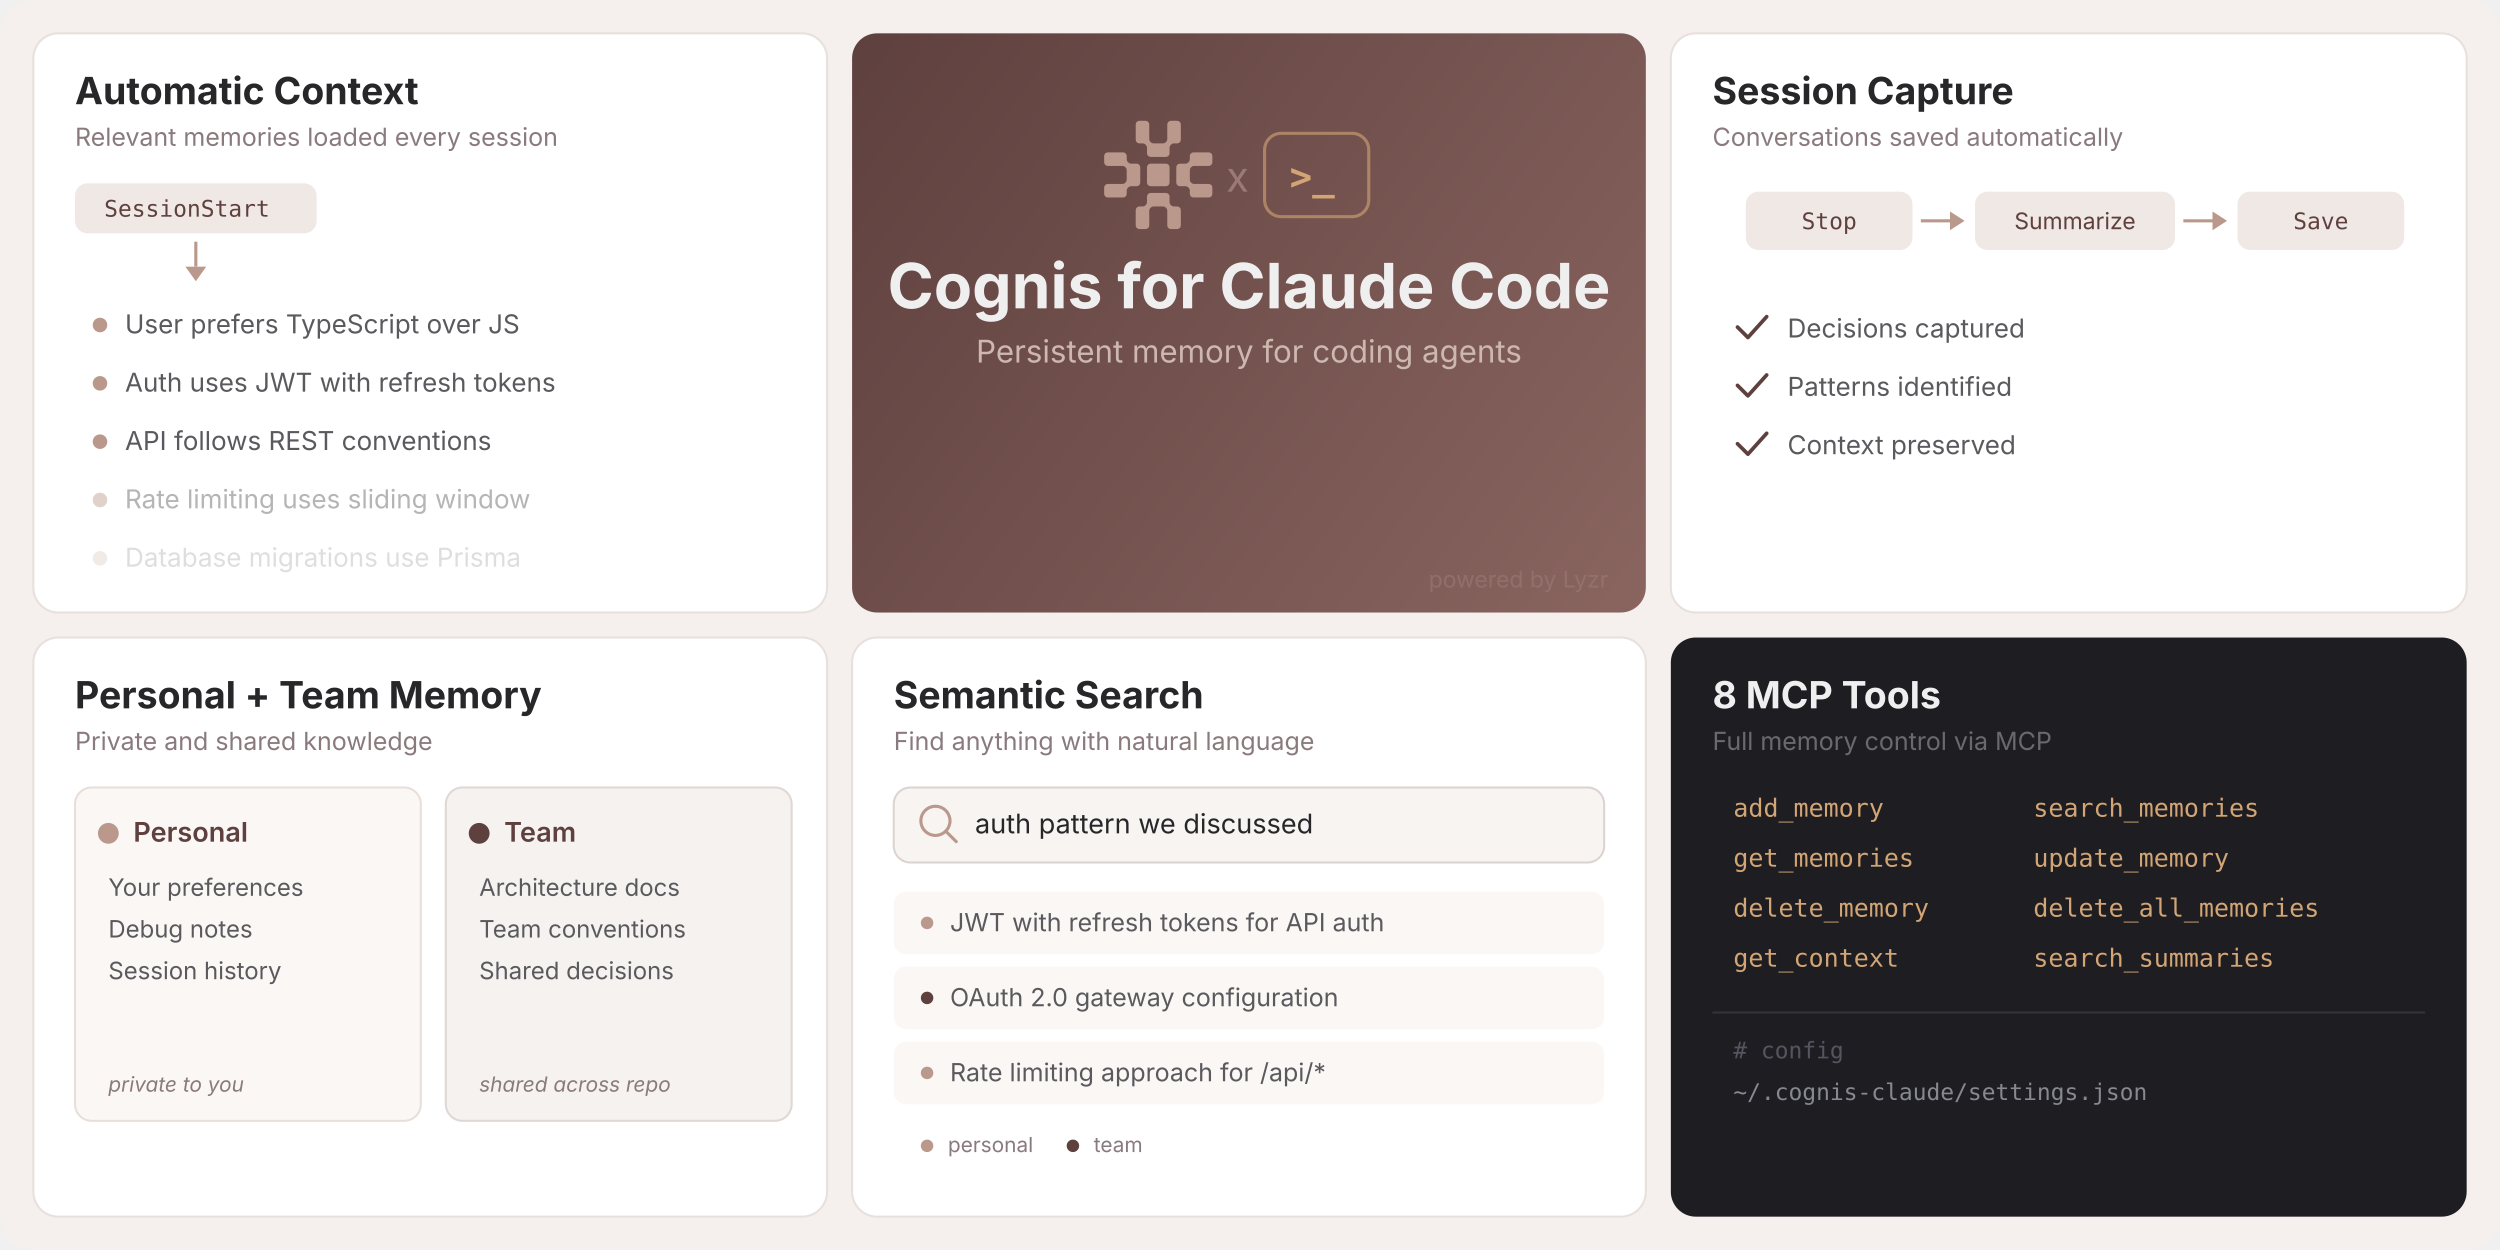
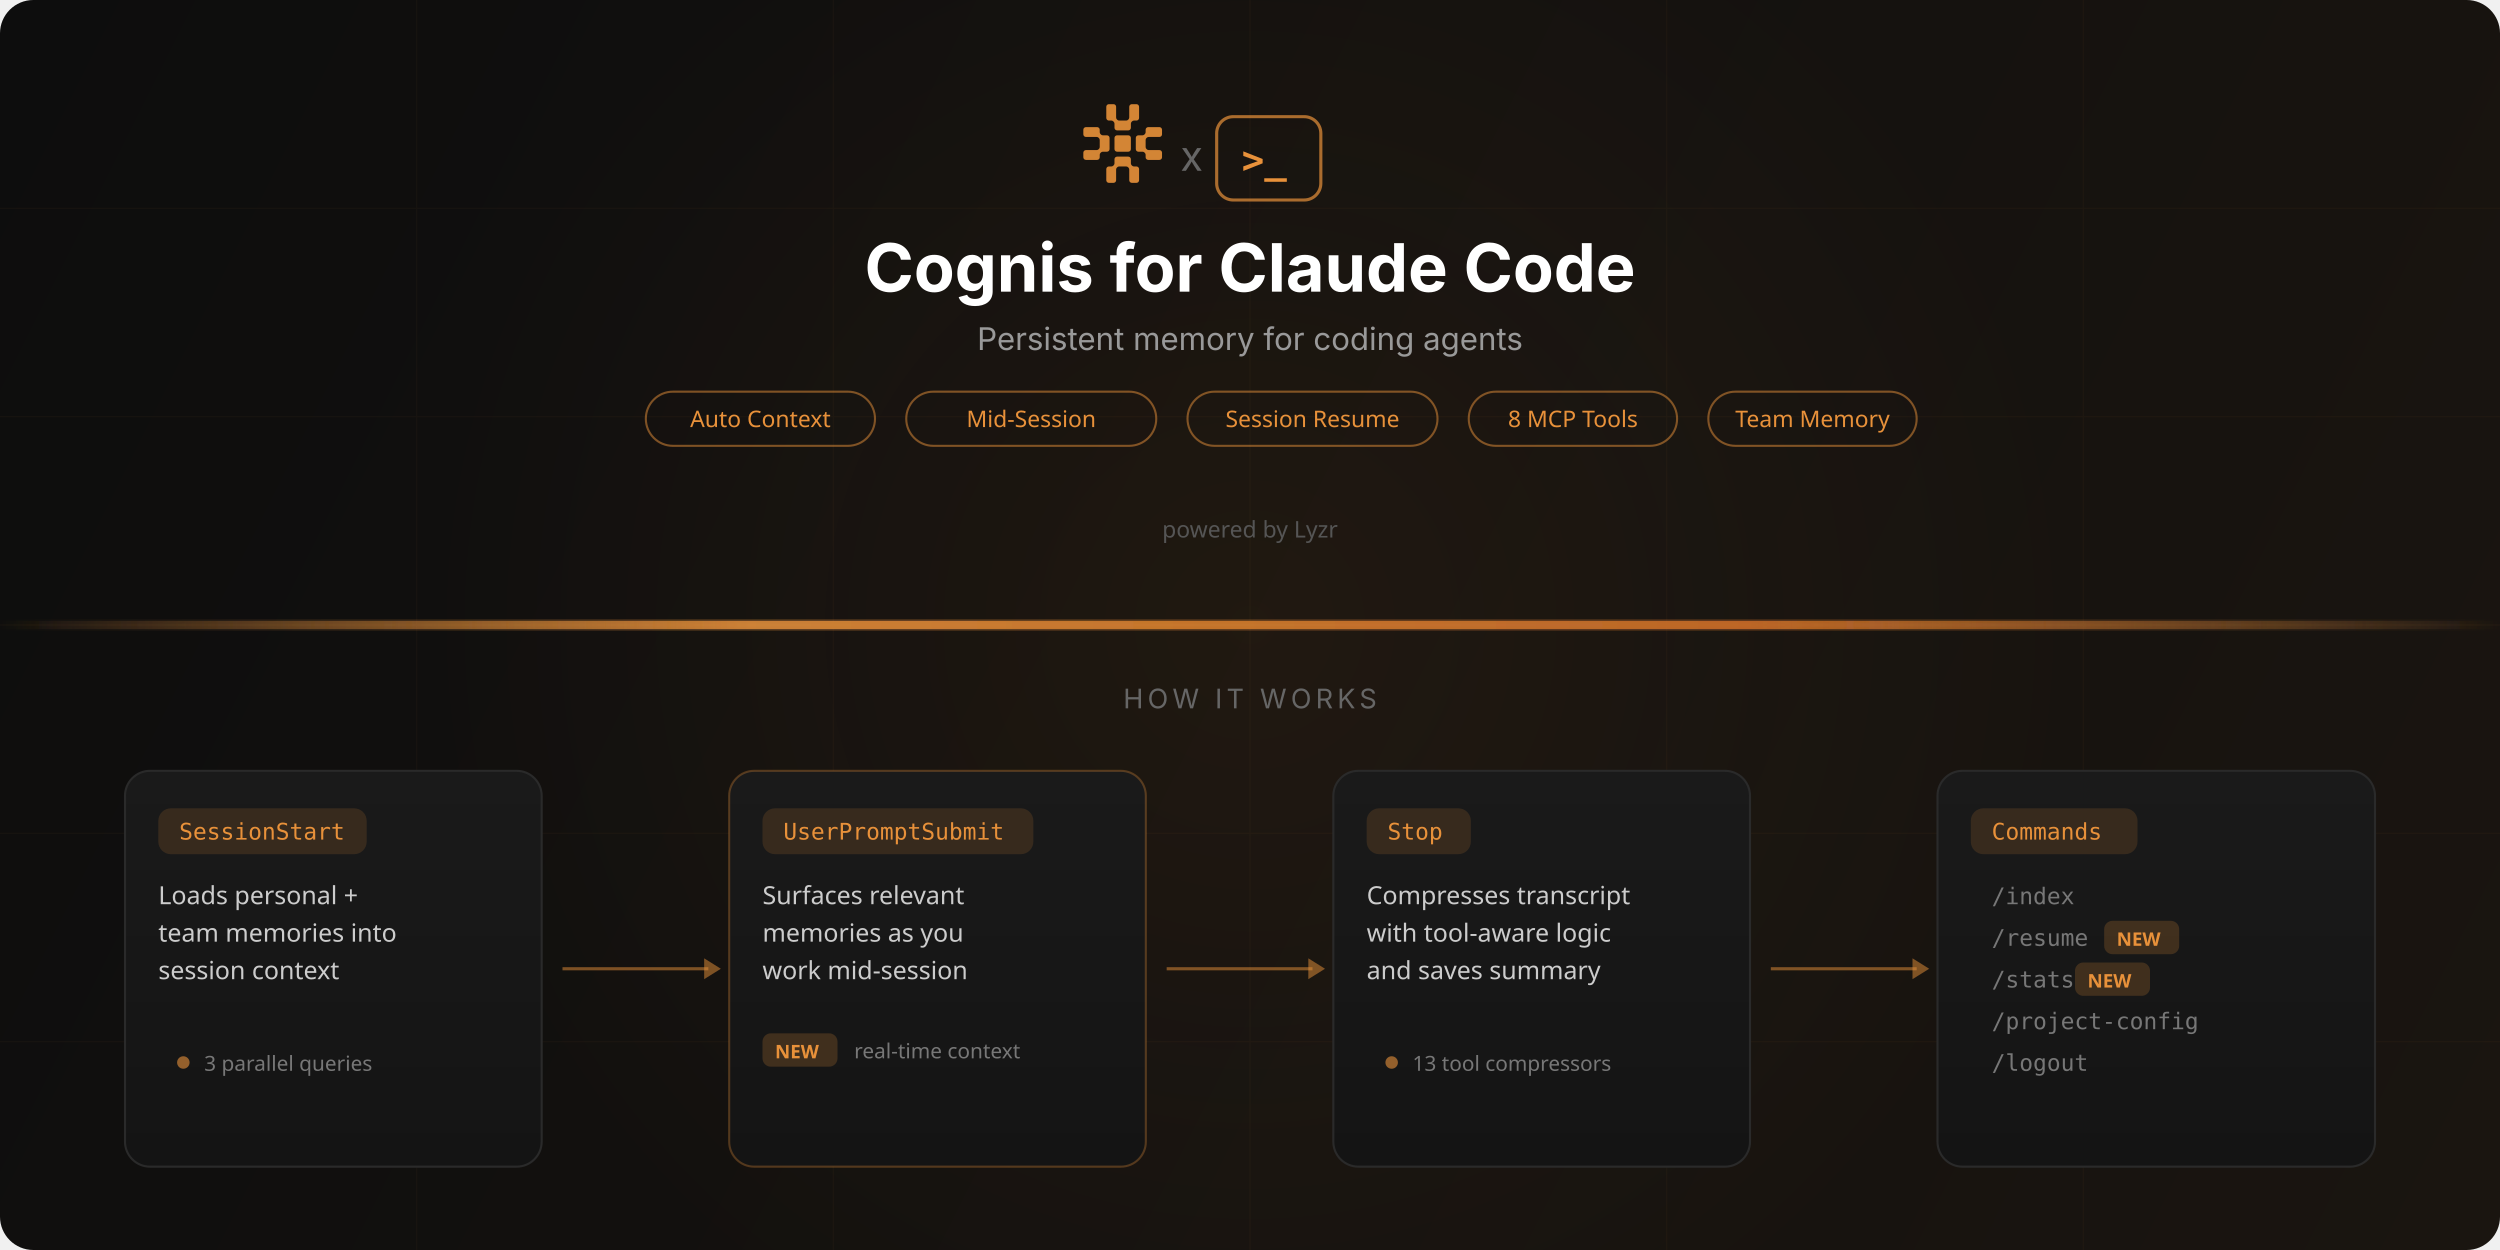
<svg xmlns="http://www.w3.org/2000/svg" width="1200" height="600" viewBox="0 0 1200 600" fill="none">
  <defs>
-     <linearGradient id="hero-bg" x1="409" y1="16" x2="790" y2="294" gradientUnits="userSpaceOnUse">
-       <stop offset="0%" stop-color="#5E403E" />
-       <stop offset="100%" stop-color="#8A6560" />
+     <linearGradient id="bg-grad" x1="0" y1="0" x2="1200" y2="600" gradientUnits="userSpaceOnUse">
+       <stop offset="0%" stop-color="#0D0D0D" />
+       <stop offset="100%" stop-color="#1A1510" />
    </linearGradient>
+     <linearGradient id="glow-line" x1="0" y1="0" x2="1200" y2="0" gradientUnits="userSpaceOnUse">
+       <stop offset="0%" stop-color="#E8913A" stop-opacity="0" />
+       <stop offset="30%" stop-color="#E8913A" stop-opacity="0.8" />
+       <stop offset="70%" stop-color="#D4722A" stop-opacity="0.8" />
+       <stop offset="100%" stop-color="#E8913A" stop-opacity="0" />
+     </linearGradient>
+     <linearGradient id="card-bg" x1="0" y1="0" x2="0" y2="1" gradientUnits="objectBoundingBox">
+       <stop offset="0%" stop-color="#1A1A1A" />
+       <stop offset="100%" stop-color="#141414" />
+     </linearGradient>
+     <radialGradient id="orange-glow" cx="600" cy="300" r="400" gradientUnits="userSpaceOnUse">
+       <stop offset="0%" stop-color="#E8913A" stop-opacity="0.06" />
+       <stop offset="100%" stop-color="#E8913A" stop-opacity="0" />
+     </radialGradient>
+     <filter id="glow" x="-20%" y="-20%" width="140%" height="140%">
+       <feGaussianBlur stdDeviation="3" result="blur" />
+       <feMerge>
+         <feMergeNode in="blur" />
+         <feMergeNode in="SourceGraphic" />
+       </feMerge>
+     </filter>
  </defs>
-   <rect width="1200" height="600" rx="16" fill="#F5F0ED" />
-   <rect x="16" y="16" width="381" height="278" rx="12" fill="#FFFFFF" stroke="#E8E0DC" stroke-width="1" />
-   <text x="36" y="50" font-family="system-ui, -apple-system, 'Segoe UI', sans-serif" font-size="18" font-weight="700" fill="#27272A">Automatic Context</text>
-   <text x="36" y="70" font-family="system-ui, -apple-system, 'Segoe UI', sans-serif" font-size="12" fill="#8A7A7E">Relevant memories loaded every session</text>
-   <rect x="36" y="88" width="116" height="24" rx="6" fill="#F0E8E4" />
-   <text x="50" y="104" font-family="'SF Mono', 'Fira Code', Menlo, Monaco, Consolas, monospace" font-size="11" fill="#5E403E">SessionStart</text>
-   <line x1="94" y1="116" x2="94" y2="128" stroke="#BA998C" stroke-width="1.5" />
-   <polygon points="89,128 94,135 99,128" fill="#BA998C" />
-   <circle cx="48" cy="156" r="3.5" fill="#BA998C" />
-   <text x="60" y="160" font-family="system-ui, -apple-system, sans-serif" font-size="12.5" fill="#5A5A5E">User prefers TypeScript over JS</text>
-   <circle cx="48" cy="184" r="3.5" fill="#BA998C" />
-   <text x="60" y="188" font-family="system-ui, -apple-system, sans-serif" font-size="12.5" fill="#5A5A5E">Auth uses JWT with refresh tokens</text>
-   <circle cx="48" cy="212" r="3.5" fill="#BA998C" />
-   <text x="60" y="216" font-family="system-ui, -apple-system, sans-serif" font-size="12.5" fill="#5A5A5E">API follows REST conventions</text>
-   <circle cx="48" cy="240" r="3.5" fill="#BA998C" opacity="0.45" />
-   <text x="60" y="244" font-family="system-ui, -apple-system, sans-serif" font-size="12.5" fill="#5A5A5E" opacity="0.45">Rate limiting uses sliding window</text>
-   <circle cx="48" cy="268" r="3.5" fill="#BA998C" opacity="0.2" />
-   <text x="60" y="272" font-family="system-ui, -apple-system, sans-serif" font-size="12.5" fill="#5A5A5E" opacity="0.2">Database migrations use Prisma</text>
-   <rect x="409" y="16" width="381" height="278" rx="12" fill="url(#hero-bg)" />
-   <g transform="translate(530, 58) scale(0.055)">
-     <path d="M539.119 629.56C556.509 629.56 570.601 643.652 570.601 661.042V710.746C570.601 719.108 573.932 727.103 579.828 733L585.192 738.364C591.089 744.26 599.117 747.592 607.446 747.592H637.428C654.818 747.592 668.91 761.683 668.91 779.073V912.862C668.91 930.251 654.818 944.343 637.428 944.343H582.327C564.937 944.343 550.845 930.251 550.845 912.862V783.837C550.845 775.475 547.514 767.48 541.617 761.583L536.854 756.82C530.957 750.923 522.928 747.592 514.6 747.592H429.55C421.188 747.592 413.192 750.923 407.296 756.82L402.699 761.417C396.802 767.313 393.471 775.342 393.471 783.67V912.862C393.471 930.251 379.379 944.343 361.989 944.343H306.888C289.498 944.343 275.406 930.251 275.406 912.862V779.073C275.406 761.683 289.498 747.592 306.888 747.592H336.67C345.032 747.592 353.028 744.26 358.924 738.364L364.554 732.734C370.451 726.837 373.782 718.808 373.782 710.48V661.009C373.782 643.619 387.874 629.527 405.264 629.527H539.119V629.56Z" fill="#BA998C" />
-     <path d="M165.27 275.41C182.66 275.41 196.752 289.502 196.752 306.892V336.674C196.752 345.036 200.083 353.031 205.98 358.928L211.61 364.558C217.506 370.455 225.535 373.786 233.863 373.786H283.301C300.691 373.786 314.783 387.878 314.783 405.268V539.123C314.783 556.513 300.691 570.604 283.301 570.604H233.597C225.235 570.604 217.24 573.936 211.343 579.832L205.946 585.229C200.05 591.126 196.718 599.154 196.718 607.483V637.432C196.718 654.822 182.627 668.914 165.237 668.914H31.482C14.092 668.914 0 654.822 0 637.432V582.331C0 564.941 14.092 550.849 31.482 550.849H160.506C168.868 550.849 176.863 547.518 182.76 541.621L187.524 536.857C193.42 530.961 196.752 522.932 196.752 514.604V429.52C196.752 421.158 193.42 413.163 187.524 407.266L182.96 402.702C177.063 396.806 169.035 393.474 160.706 393.474H31.482C14.092 393.474 0 379.383 0 361.993V306.892C0 289.502 14.092 275.41 31.482 275.41H165.27Z" fill="#BA998C" />
-     <path d="M912.834 275.41C930.223 275.41 944.315 289.502 944.315 306.892V361.993C944.315 379.383 930.223 393.474 912.834 393.474H783.609C775.247 393.474 767.252 396.806 761.355 402.702L756.791 407.266C750.895 413.163 747.563 421.192 747.563 429.52V514.604C747.563 522.966 750.895 530.961 756.791 536.857L761.555 541.621C767.452 547.518 775.48 550.849 783.809 550.849H912.834C930.223 550.849 944.315 564.941 944.315 582.331V637.432C944.315 654.822 930.223 668.914 912.834 668.914H779.045C761.655 668.914 747.563 654.822 747.563 637.432V607.483C747.563 599.121 744.232 591.126 738.335 585.229L732.939 579.832C727.042 573.936 719.013 570.604 710.685 570.604H660.981C643.591 570.604 629.499 556.513 629.499 539.123V405.268C629.499 387.878 643.591 373.786 660.981 373.786H710.418C718.78 373.786 726.775 370.455 732.672 364.558L738.302 358.928C744.199 353.031 747.53 345.003 747.53 336.674V306.892C747.53 289.502 761.622 275.41 779.012 275.41H912.8H912.834Z" fill="#BA998C" />
-     <path d="M539.052 373.816C556.442 373.816 570.534 387.908 570.534 405.298V539.086C570.534 556.476 556.442 570.568 539.052 570.568H405.264C387.874 570.568 373.782 556.476 373.782 539.086V405.298C373.782 387.908 387.874 373.816 405.264 373.816H539.052Z" fill="#BA998C" />
-     <path d="M361.989 0C379.379 0 393.471 14.092 393.471 31.482V160.673C393.471 169.035 396.802 177.03 402.698 182.926L407.296 187.524C413.192 193.42 421.221 196.752 429.549 196.752H514.6C522.962 196.752 530.957 193.42 536.853 187.524L541.651 182.726C547.547 176.83 550.879 168.801 550.879 160.473V31.482C550.879 14.092 564.97 0 582.36 0H637.461C654.851 0 668.943 14.092 668.943 31.482V165.27C668.943 182.66 654.851 196.752 637.461 196.752H607.479C599.117 196.752 591.122 200.083 585.225 205.98L579.862 211.343C573.965 217.24 570.634 225.268 570.634 233.597V283.301C570.634 300.691 556.542 314.783 539.152 314.783H405.297C387.907 314.783 373.815 300.691 373.815 283.301V233.863C373.815 225.502 370.484 217.506 364.587 211.61L358.957 205.98C353.061 200.083 345.032 196.752 336.704 196.752H306.921C289.531 196.752 275.439 182.66 275.439 165.27V31.482C275.439 14.092 289.531 0 306.921 0H362.022H361.989Z" fill="#BA998C" />
+   <rect width="1200" height="600" rx="16" fill="url(#bg-grad)" />
+   <rect width="1200" height="600" rx="16" fill="url(#orange-glow)" />
+   <g opacity="0.04">
+     <line x1="0" y1="100" x2="1200" y2="100" stroke="#E8913A" stroke-width="0.5" />
+     <line x1="0" y1="200" x2="1200" y2="200" stroke="#E8913A" stroke-width="0.5" />
+     <line x1="0" y1="300" x2="1200" y2="300" stroke="#E8913A" stroke-width="0.5" />
+     <line x1="0" y1="400" x2="1200" y2="400" stroke="#E8913A" stroke-width="0.5" />
+     <line x1="0" y1="500" x2="1200" y2="500" stroke="#E8913A" stroke-width="0.5" />
+     <line x1="200" y1="0" x2="200" y2="600" stroke="#E8913A" stroke-width="0.5" />
+     <line x1="400" y1="0" x2="400" y2="600" stroke="#E8913A" stroke-width="0.5" />
+     <line x1="600" y1="0" x2="600" y2="600" stroke="#E8913A" stroke-width="0.5" />
+     <line x1="800" y1="0" x2="800" y2="600" stroke="#E8913A" stroke-width="0.5" />
+     <line x1="1000" y1="0" x2="1000" y2="600" stroke="#E8913A" stroke-width="0.5" />
  </g>
-   <text x="594" y="92" font-family="system-ui, -apple-system, 'Segoe UI', sans-serif" font-size="20" fill="#9A7A76" text-anchor="middle">x</text>
-   <rect x="607" y="64" width="50" height="40" rx="8" fill="none" stroke="#D4A574" stroke-width="1.5" opacity="0.6" />
-   <text x="619" y="91" font-family="'SF Mono', 'Fira Code', Menlo, Monaco, Consolas, monospace" font-size="18" font-weight="700" fill="#D4A574">&gt;_</text>
-   <text x="599.5" y="148" font-family="system-ui, -apple-system, 'Segoe UI', sans-serif" font-size="30" font-weight="700" fill="#EFEFEF" text-anchor="middle">Cognis for Claude Code</text>
-   <text x="599.5" y="174" font-family="system-ui, -apple-system, 'Segoe UI', sans-serif" font-size="15" fill="#CDB8B0" text-anchor="middle">Persistent memory for coding agents</text>
-   <text x="772" y="282" font-family="system-ui, -apple-system, 'Segoe UI', sans-serif" font-size="11" fill="#9A7A76" text-anchor="end" opacity="0.6">powered by Lyzr</text>
-   <rect x="802" y="16" width="382" height="278" rx="12" fill="#FFFFFF" stroke="#E8E0DC" stroke-width="1" />
-   <text x="822" y="50" font-family="system-ui, -apple-system, 'Segoe UI', sans-serif" font-size="18" font-weight="700" fill="#27272A">Session Capture</text>
-   <text x="822" y="70" font-family="system-ui, -apple-system, 'Segoe UI', sans-serif" font-size="12" fill="#8A7A7E">Conversations saved automatically</text>
-   <rect x="838" y="92" width="80" height="28" rx="6" fill="#F0E8E4" />
-   <text x="878" y="110" font-family="'SF Mono', 'Fira Code', Menlo, Monaco, Consolas, monospace" font-size="11" fill="#5E403E" text-anchor="middle">Stop</text>
-   <line x1="922" y1="106" x2="938" y2="106" stroke="#BA998C" stroke-width="1.5" />
-   <polygon points="936,101.5 943,106 936,110.5" fill="#BA998C" />
-   <rect x="948" y="92" width="96" height="28" rx="6" fill="#F0E8E4" />
-   <text x="996" y="110" font-family="system-ui, -apple-system, sans-serif" font-size="11" fill="#5E403E" text-anchor="middle">Summarize</text>
-   <line x1="1048" y1="106" x2="1064" y2="106" stroke="#BA998C" stroke-width="1.5" />
-   <polygon points="1062,101.5 1069,106 1062,110.5" fill="#BA998C" />
-   <rect x="1074" y="92" width="80" height="28" rx="6" fill="#F0E8E4" />
-   <text x="1114" y="110" font-family="'SF Mono', 'Fira Code', Menlo, Monaco, Consolas, monospace" font-size="11" fill="#5E403E" text-anchor="middle">Save</text>
-   <polyline points="834,157 839,162 848,152" fill="none" stroke="#5E403E" stroke-width="1.8" stroke-linecap="round" stroke-linejoin="round" />
-   <text x="858" y="162" font-family="system-ui, -apple-system, sans-serif" font-size="12.5" fill="#5A5A5E">Decisions captured</text>
-   <polyline points="834,185 839,190 848,180" fill="none" stroke="#5E403E" stroke-width="1.8" stroke-linecap="round" stroke-linejoin="round" />
-   <text x="858" y="190" font-family="system-ui, -apple-system, sans-serif" font-size="12.5" fill="#5A5A5E">Patterns identified</text>
-   <polyline points="834,213 839,218 848,208" fill="none" stroke="#5E403E" stroke-width="1.8" stroke-linecap="round" stroke-linejoin="round" />
-   <text x="858" y="218" font-family="system-ui, -apple-system, sans-serif" font-size="12.5" fill="#5A5A5E">Context preserved</text>
-   <rect x="16" y="306" width="381" height="278" rx="12" fill="#FFFFFF" stroke="#E8E0DC" stroke-width="1" />
-   <text x="36" y="340" font-family="system-ui, -apple-system, 'Segoe UI', sans-serif" font-size="18" font-weight="700" fill="#27272A">Personal + Team Memory</text>
-   <text x="36" y="360" font-family="system-ui, -apple-system, 'Segoe UI', sans-serif" font-size="12" fill="#8A7A7E">Private and shared knowledge</text>
-   <rect x="36" y="378" width="166" height="160" rx="8" fill="#FBF7F5" stroke="#E8DFDB" stroke-width="1" />
-   <circle cx="52" cy="400" r="5" fill="#BA998C" />
-   <text x="64" y="404" font-family="system-ui, -apple-system, sans-serif" font-size="13" font-weight="600" fill="#5E403E">Personal</text>
-   <text x="52" y="430" font-family="system-ui, -apple-system, sans-serif" font-size="11.5" fill="#5A5A5E">Your preferences</text>
-   <text x="52" y="450" font-family="system-ui, -apple-system, sans-serif" font-size="11.5" fill="#5A5A5E">Debug notes</text>
-   <text x="52" y="470" font-family="system-ui, -apple-system, sans-serif" font-size="11.5" fill="#5A5A5E">Session history</text>
-   <text x="52" y="524" font-family="system-ui, -apple-system, sans-serif" font-size="10" fill="#8A7A7E" font-style="italic">private to you</text>
-   <rect x="214" y="378" width="166" height="160" rx="8" fill="#F5F2EF" stroke="#E0D8D4" stroke-width="1" />
-   <circle cx="230" cy="400" r="5" fill="#5E403E" />
-   <text x="242" y="404" font-family="system-ui, -apple-system, sans-serif" font-size="13" font-weight="600" fill="#5E403E">Team</text>
-   <text x="230" y="430" font-family="system-ui, -apple-system, sans-serif" font-size="11.5" fill="#5A5A5E">Architecture docs</text>
-   <text x="230" y="450" font-family="system-ui, -apple-system, sans-serif" font-size="11.5" fill="#5A5A5E">Team conventions</text>
-   <text x="230" y="470" font-family="system-ui, -apple-system, sans-serif" font-size="11.5" fill="#5A5A5E">Shared decisions</text>
-   <text x="230" y="524" font-family="system-ui, -apple-system, sans-serif" font-size="10" fill="#8A7A7E" font-style="italic">shared across repo</text>
-   <rect x="409" y="306" width="381" height="278" rx="12" fill="#FFFFFF" stroke="#E8E0DC" stroke-width="1" />
-   <text x="429" y="340" font-family="system-ui, -apple-system, 'Segoe UI', sans-serif" font-size="18" font-weight="700" fill="#27272A">Semantic Search</text>
-   <text x="429" y="360" font-family="system-ui, -apple-system, 'Segoe UI', sans-serif" font-size="12" fill="#8A7A7E">Find anything with natural language</text>
-   <rect x="429" y="378" width="341" height="36" rx="8" fill="#F8F4F2" stroke="#DCD4D0" stroke-width="1" />
-   <circle cx="449" cy="394" r="7" fill="none" stroke="#BA998C" stroke-width="1.5" />
-   <line x1="454" y1="399" x2="459" y2="404" stroke="#BA998C" stroke-width="1.5" stroke-linecap="round" />
-   <text x="468" y="400" font-family="system-ui, -apple-system, sans-serif" font-size="13" fill="#27272A">auth pattern we discussed</text>
-   <rect x="429" y="428" width="341" height="30" rx="6" fill="#FBF7F5" />
-   <circle cx="445" cy="443" r="3" fill="#BA998C" />
-   <text x="456" y="447" font-family="system-ui, -apple-system, sans-serif" font-size="12" fill="#5A5A5E">JWT with refresh tokens for API auth</text>
-   <rect x="429" y="464" width="341" height="30" rx="6" fill="#FBF7F5" />
-   <circle cx="445" cy="479" r="3" fill="#5E403E" />
-   <text x="456" y="483" font-family="system-ui, -apple-system, sans-serif" font-size="12" fill="#5A5A5E">OAuth 2.0 gateway configuration</text>
-   <rect x="429" y="500" width="341" height="30" rx="6" fill="#FBF7F5" />
-   <circle cx="445" cy="515" r="3" fill="#BA998C" />
-   <text x="456" y="519" font-family="system-ui, -apple-system, sans-serif" font-size="12" fill="#5A5A5E">Rate limiting approach for /api/*</text>
-   <circle cx="445" cy="550" r="3" fill="#BA998C" />
-   <text x="455" y="553" font-family="system-ui, -apple-system, sans-serif" font-size="10" fill="#8A7A7E">personal</text>
-   <circle cx="515" cy="550" r="3" fill="#5E403E" />
-   <text x="525" y="553" font-family="system-ui, -apple-system, sans-serif" font-size="10" fill="#8A7A7E">team</text>
-   <rect x="802" y="306" width="382" height="278" rx="12" fill="#1E1E22" />
-   <text x="822" y="340" font-family="system-ui, -apple-system, 'Segoe UI', sans-serif" font-size="18" font-weight="700" fill="#EFEFEF">8 MCP Tools</text>
-   <text x="822" y="360" font-family="system-ui, -apple-system, 'Segoe UI', sans-serif" font-size="12" fill="#6A6A6E">Full memory control via MCP</text>
-   <text x="832" y="392" font-family="'SF Mono', 'Fira Code', Menlo, Monaco, Consolas, monospace" font-size="12" fill="#D4A574">add_memory</text>
-   <text x="832" y="416" font-family="'SF Mono', 'Fira Code', Menlo, Monaco, Consolas, monospace" font-size="12" fill="#D4A574">get_memories</text>
-   <text x="832" y="440" font-family="'SF Mono', 'Fira Code', Menlo, Monaco, Consolas, monospace" font-size="12" fill="#D4A574">delete_memory</text>
-   <text x="832" y="464" font-family="'SF Mono', 'Fira Code', Menlo, Monaco, Consolas, monospace" font-size="12" fill="#D4A574">get_context</text>
-   <text x="976" y="392" font-family="'SF Mono', 'Fira Code', Menlo, Monaco, Consolas, monospace" font-size="12" fill="#D4A574">search_memories</text>
-   <text x="976" y="416" font-family="'SF Mono', 'Fira Code', Menlo, Monaco, Consolas, monospace" font-size="12" fill="#D4A574">update_memory</text>
-   <text x="976" y="440" font-family="'SF Mono', 'Fira Code', Menlo, Monaco, Consolas, monospace" font-size="12" fill="#D4A574">delete_all_memories</text>
-   <text x="976" y="464" font-family="'SF Mono', 'Fira Code', Menlo, Monaco, Consolas, monospace" font-size="12" fill="#D4A574">search_summaries</text>
-   <line x1="822" y1="486" x2="1164" y2="486" stroke="#333338" stroke-width="1" />
-   <text x="832" y="508" font-family="'SF Mono', 'Fira Code', Menlo, Monaco, Consolas, monospace" font-size="11" fill="#555560"># config</text>
-   <text x="832" y="528" font-family="'SF Mono', 'Fira Code', Menlo, Monaco, Consolas, monospace" font-size="11" fill="#888890">~/.cognis-claude/settings.json</text>
+   <rect x="0" y="298" width="1200" height="4" rx="2" fill="url(#glow-line)" filter="url(#glow)" />
+   <g transform="translate(520, 50) scale(0.04)" opacity="0.9">
+     <path d="M539.119 629.56C556.509 629.56 570.601 643.652 570.601 661.042V710.746C570.601 719.108 573.932 727.103 579.828 733L585.192 738.364C591.089 744.26 599.117 747.592 607.446 747.592H637.428C654.818 747.592 668.91 761.683 668.91 779.073V912.862C668.91 930.251 654.818 944.343 637.428 944.343H582.327C564.937 944.343 550.845 930.251 550.845 912.862V783.837C550.845 775.475 547.514 767.48 541.617 761.583L536.854 756.82C530.957 750.923 522.928 747.592 514.6 747.592H429.55C421.188 747.592 413.192 750.923 407.296 756.82L402.699 761.417C396.802 767.313 393.471 775.342 393.471 783.67V912.862C393.471 930.251 379.379 944.343 361.989 944.343H306.888C289.498 944.343 275.406 930.251 275.406 912.862V779.073C275.406 761.683 289.498 747.592 306.888 747.592H336.67C345.032 747.592 353.028 744.26 358.924 738.364L364.554 732.734C370.451 726.837 373.782 718.808 373.782 710.48V661.009C373.782 643.619 387.874 629.527 405.264 629.527H539.119V629.56Z" fill="#E8913A" />
+     <path d="M165.27 275.41C182.66 275.41 196.752 289.502 196.752 306.892V336.674C196.752 345.036 200.083 353.031 205.98 358.928L211.61 364.558C217.506 370.455 225.535 373.786 233.863 373.786H283.301C300.691 373.786 314.783 387.878 314.783 405.268V539.123C314.783 556.513 300.691 570.604 283.301 570.604H233.597C225.235 570.604 217.24 573.936 211.343 579.832L205.946 585.229C200.05 591.126 196.718 599.154 196.718 607.483V637.432C196.718 654.822 182.627 668.914 165.237 668.914H31.482C14.092 668.914 0 654.822 0 637.432V582.331C0 564.941 14.092 550.849 31.482 550.849H160.506C168.868 550.849 176.863 547.518 182.76 541.621L187.524 536.857C193.42 530.961 196.752 522.932 196.752 514.604V429.52C196.752 421.158 193.42 413.163 187.524 407.266L182.96 402.702C177.063 396.806 169.035 393.474 160.706 393.474H31.482C14.092 393.474 0 379.383 0 361.993V306.892C0 289.502 14.092 275.41 31.482 275.41H165.27Z" fill="#E8913A" />
+     <path d="M912.834 275.41C930.223 275.41 944.315 289.502 944.315 306.892V361.993C944.315 379.383 930.223 393.474 912.834 393.474H783.609C775.247 393.474 767.252 396.806 761.355 402.702L756.791 407.266C750.895 413.163 747.563 421.192 747.563 429.52V514.604C747.563 522.966 750.895 530.961 756.791 536.857L761.555 541.621C767.452 547.518 775.48 550.849 783.809 550.849H912.834C930.223 550.849 944.315 564.941 944.315 582.331V637.432C944.315 654.822 930.223 668.914 912.834 668.914H779.045C761.655 668.914 747.563 654.822 747.563 637.432V607.483C747.563 599.121 744.232 591.126 738.335 585.229L732.939 579.832C727.042 573.936 719.013 570.604 710.685 570.604H660.981C643.591 570.604 629.499 556.513 629.499 539.123V405.268C629.499 387.878 643.591 373.786 660.981 373.786H710.418C718.78 373.786 726.775 370.455 732.672 364.558L738.302 358.928C744.199 353.031 747.53 345.003 747.53 336.674V306.892C747.53 289.502 761.622 275.41 779.012 275.41H912.8H912.834Z" fill="#E8913A" />
+     <path d="M539.052 373.816C556.442 373.816 570.534 387.908 570.534 405.298V539.086C570.534 556.476 556.442 570.568 539.052 570.568H405.264C387.874 570.568 373.782 556.476 373.782 539.086V405.298C373.782 387.908 387.874 373.816 405.264 373.816H539.052Z" fill="#E8913A" />
+     <path d="M361.989 0C379.379 0 393.471 14.092 393.471 31.482V160.673C393.471 169.035 396.802 177.03 402.698 182.926L407.296 187.524C413.192 193.42 421.221 196.752 429.549 196.752H514.6C522.962 196.752 530.957 193.42 536.853 187.524L541.651 182.726C547.547 176.83 550.879 168.801 550.879 160.473V31.482C550.879 14.092 564.97 0 582.36 0H637.461C654.851 0 668.943 14.092 668.943 31.482V165.27C668.943 182.66 654.851 196.752 637.461 196.752H607.479C599.117 196.752 591.122 200.083 585.225 205.98L579.862 211.343C573.965 217.24 570.634 225.268 570.634 233.597V283.301C570.634 300.691 556.542 314.783 539.152 314.783H405.297C387.907 314.783 373.815 300.691 373.815 283.301V233.863C373.815 225.502 370.484 217.506 364.587 211.61L358.957 205.98C353.061 200.083 345.032 196.752 336.704 196.752H306.921C289.531 196.752 275.439 182.66 275.439 165.27V31.482C275.439 14.092 289.531 0 306.921 0H362.022H361.989Z" fill="#E8913A" />
+   </g>
+   <text x="572" y="82" font-family="system-ui, -apple-system, sans-serif" font-size="20" fill="#666" text-anchor="middle">x</text>
+   <rect x="584" y="56" width="50" height="40" rx="8" fill="none" stroke="#E8913A" stroke-width="1.5" opacity="0.7" />
+   <text x="596" y="83" font-family="'SF Mono', Menlo, monospace" font-size="18" font-weight="700" fill="#E8913A">&gt;_</text>
+   <text x="600" y="140" font-family="system-ui, -apple-system, 'Segoe UI', sans-serif" font-size="32" font-weight="700" fill="#FFFFFF" text-anchor="middle">Cognis for Claude Code</text>
+   <text x="600" y="168" font-family="system-ui, -apple-system, 'Segoe UI', sans-serif" font-size="15" fill="#999999" text-anchor="middle">Persistent memory for coding agents</text>
+   <g transform="translate(600, 200)" text-anchor="middle">
+     <rect x="-290" y="-12" width="110" height="26" rx="13" fill="none" stroke="#E8913A" stroke-width="1" opacity="0.5" />
+     <text x="-235" y="5" font-family="system-ui, sans-serif" font-size="11" fill="#E8913A">Auto Context</text>
+     <rect x="-165" y="-12" width="120" height="26" rx="13" fill="none" stroke="#E8913A" stroke-width="1" opacity="0.5" />
+     <text x="-105" y="5" font-family="system-ui, sans-serif" font-size="11" fill="#E8913A">Mid-Session</text>
+     <rect x="-30" y="-12" width="120" height="26" rx="13" fill="none" stroke="#E8913A" stroke-width="1" opacity="0.5" />
+     <text x="30" y="5" font-family="system-ui, sans-serif" font-size="11" fill="#E8913A">Session Resume</text>
+     <rect x="105" y="-12" width="100" height="26" rx="13" fill="none" stroke="#E8913A" stroke-width="1" opacity="0.5" />
+     <text x="155" y="5" font-family="system-ui, sans-serif" font-size="11" fill="#E8913A">8 MCP Tools</text>
+     <rect x="220" y="-12" width="100" height="26" rx="13" fill="none" stroke="#E8913A" stroke-width="1" opacity="0.5" />
+     <text x="270" y="5" font-family="system-ui, sans-serif" font-size="11" fill="#E8913A">Team Memory</text>
+   </g>
+   <text x="600" y="258" font-family="system-ui, sans-serif" font-size="11" fill="#555" text-anchor="middle">powered by Lyzr</text>
+   <text x="600" y="340" font-family="system-ui, -apple-system, sans-serif" font-size="13" fill="#666" text-anchor="middle" letter-spacing="2">HOW IT WORKS</text>
+   <rect x="60" y="370" width="200" height="190" rx="12" fill="url(#card-bg)" stroke="#2A2A2A" stroke-width="1" />
+   <rect x="76" y="388" width="100" height="22" rx="6" fill="#E8913A" fill-opacity="0.15" />
+   <text x="86" y="403" font-family="'SF Mono', monospace" font-size="11" fill="#E8913A">SessionStart</text>
+   <text x="76" y="434" font-family="system-ui, sans-serif" font-size="12" fill="#CCCCCC">Loads personal +</text>
+   <text x="76" y="452" font-family="system-ui, sans-serif" font-size="12" fill="#CCCCCC">team memories into</text>
+   <text x="76" y="470" font-family="system-ui, sans-serif" font-size="12" fill="#CCCCCC">session context</text>
+   <circle cx="88" cy="510" r="3" fill="#E8913A" opacity="0.6" />
+   <text x="98" y="514" font-family="system-ui, sans-serif" font-size="10" fill="#777">3 parallel queries</text>
+   <line x1="270" y1="465" x2="340" y2="465" stroke="#E8913A" stroke-width="1.5" opacity="0.5" />
+   <polygon points="338,460 346,465 338,470" fill="#E8913A" opacity="0.5" />
+   <rect x="350" y="370" width="200" height="190" rx="12" fill="url(#card-bg)" stroke="#E8913A" stroke-width="1" stroke-opacity="0.3" />
+   <rect x="366" y="388" width="130" height="22" rx="6" fill="#E8913A" fill-opacity="0.15" />
+   <text x="376" y="403" font-family="'SF Mono', monospace" font-size="11" fill="#E8913A">UserPromptSubmit</text>
+   <text x="366" y="434" font-family="system-ui, sans-serif" font-size="12" fill="#CCCCCC">Surfaces relevant</text>
+   <text x="366" y="452" font-family="system-ui, sans-serif" font-size="12" fill="#CCCCCC">memories as you</text>
+   <text x="366" y="470" font-family="system-ui, sans-serif" font-size="12" fill="#CCCCCC">work mid-session</text>
+   <rect x="366" y="496" width="36" height="16" rx="4" fill="#E8913A" fill-opacity="0.2" />
+   <text x="372" y="508" font-family="system-ui, sans-serif" font-size="9" fill="#E8913A" font-weight="600">NEW</text>
+   <text x="410" y="508" font-family="system-ui, sans-serif" font-size="10" fill="#777">real-time context</text>
+   <line x1="560" y1="465" x2="630" y2="465" stroke="#E8913A" stroke-width="1.5" opacity="0.5" />
+   <polygon points="628,460 636,465 628,470" fill="#E8913A" opacity="0.5" />
+   <rect x="640" y="370" width="200" height="190" rx="12" fill="url(#card-bg)" stroke="#2A2A2A" stroke-width="1" />
+   <rect x="656" y="388" width="50" height="22" rx="6" fill="#E8913A" fill-opacity="0.15" />
+   <text x="666" y="403" font-family="'SF Mono', monospace" font-size="11" fill="#E8913A">Stop</text>
+   <text x="656" y="434" font-family="system-ui, sans-serif" font-size="12" fill="#CCCCCC">Compresses transcript</text>
+   <text x="656" y="452" font-family="system-ui, sans-serif" font-size="12" fill="#CCCCCC">with tool-aware logic</text>
+   <text x="656" y="470" font-family="system-ui, sans-serif" font-size="12" fill="#CCCCCC">and saves summary</text>
+   <circle cx="668" cy="510" r="3" fill="#E8913A" opacity="0.6" />
+   <text x="678" y="514" font-family="system-ui, sans-serif" font-size="10" fill="#777">13 tool compressors</text>
+   <line x1="850" y1="465" x2="920" y2="465" stroke="#E8913A" stroke-width="1.5" opacity="0.5" />
+   <polygon points="918,460 926,465 918,470" fill="#E8913A" opacity="0.5" />
+   <rect x="930" y="370" width="210" height="190" rx="12" fill="url(#card-bg)" stroke="#2A2A2A" stroke-width="1" />
+   <rect x="946" y="388" width="80" height="22" rx="6" fill="#E8913A" fill-opacity="0.15" />
+   <text x="956" y="403" font-family="'SF Mono', monospace" font-size="11" fill="#E8913A">Commands</text>
+   <text x="956" y="434" font-family="'SF Mono', monospace" font-size="11" fill="#777">/index</text>
+   <text x="956" y="454" font-family="'SF Mono', monospace" font-size="11" fill="#777">/resume</text>
+   <rect x="1010" y="442" width="36" height="16" rx="4" fill="#E8913A" fill-opacity="0.2" />
+   <text x="1016" y="454" font-family="system-ui, sans-serif" font-size="9" fill="#E8913A" font-weight="600">NEW</text>
+   <text x="956" y="474" font-family="'SF Mono', monospace" font-size="11" fill="#777">/stats</text>
+   <rect x="996" y="462" width="36" height="16" rx="4" fill="#E8913A" fill-opacity="0.2" />
+   <text x="1002" y="474" font-family="system-ui, sans-serif" font-size="9" fill="#E8913A" font-weight="600">NEW</text>
+   <text x="956" y="494" font-family="'SF Mono', monospace" font-size="11" fill="#777">/project-config</text>
+   <text x="956" y="514" font-family="'SF Mono', monospace" font-size="11" fill="#777">/logout</text>
</svg>
